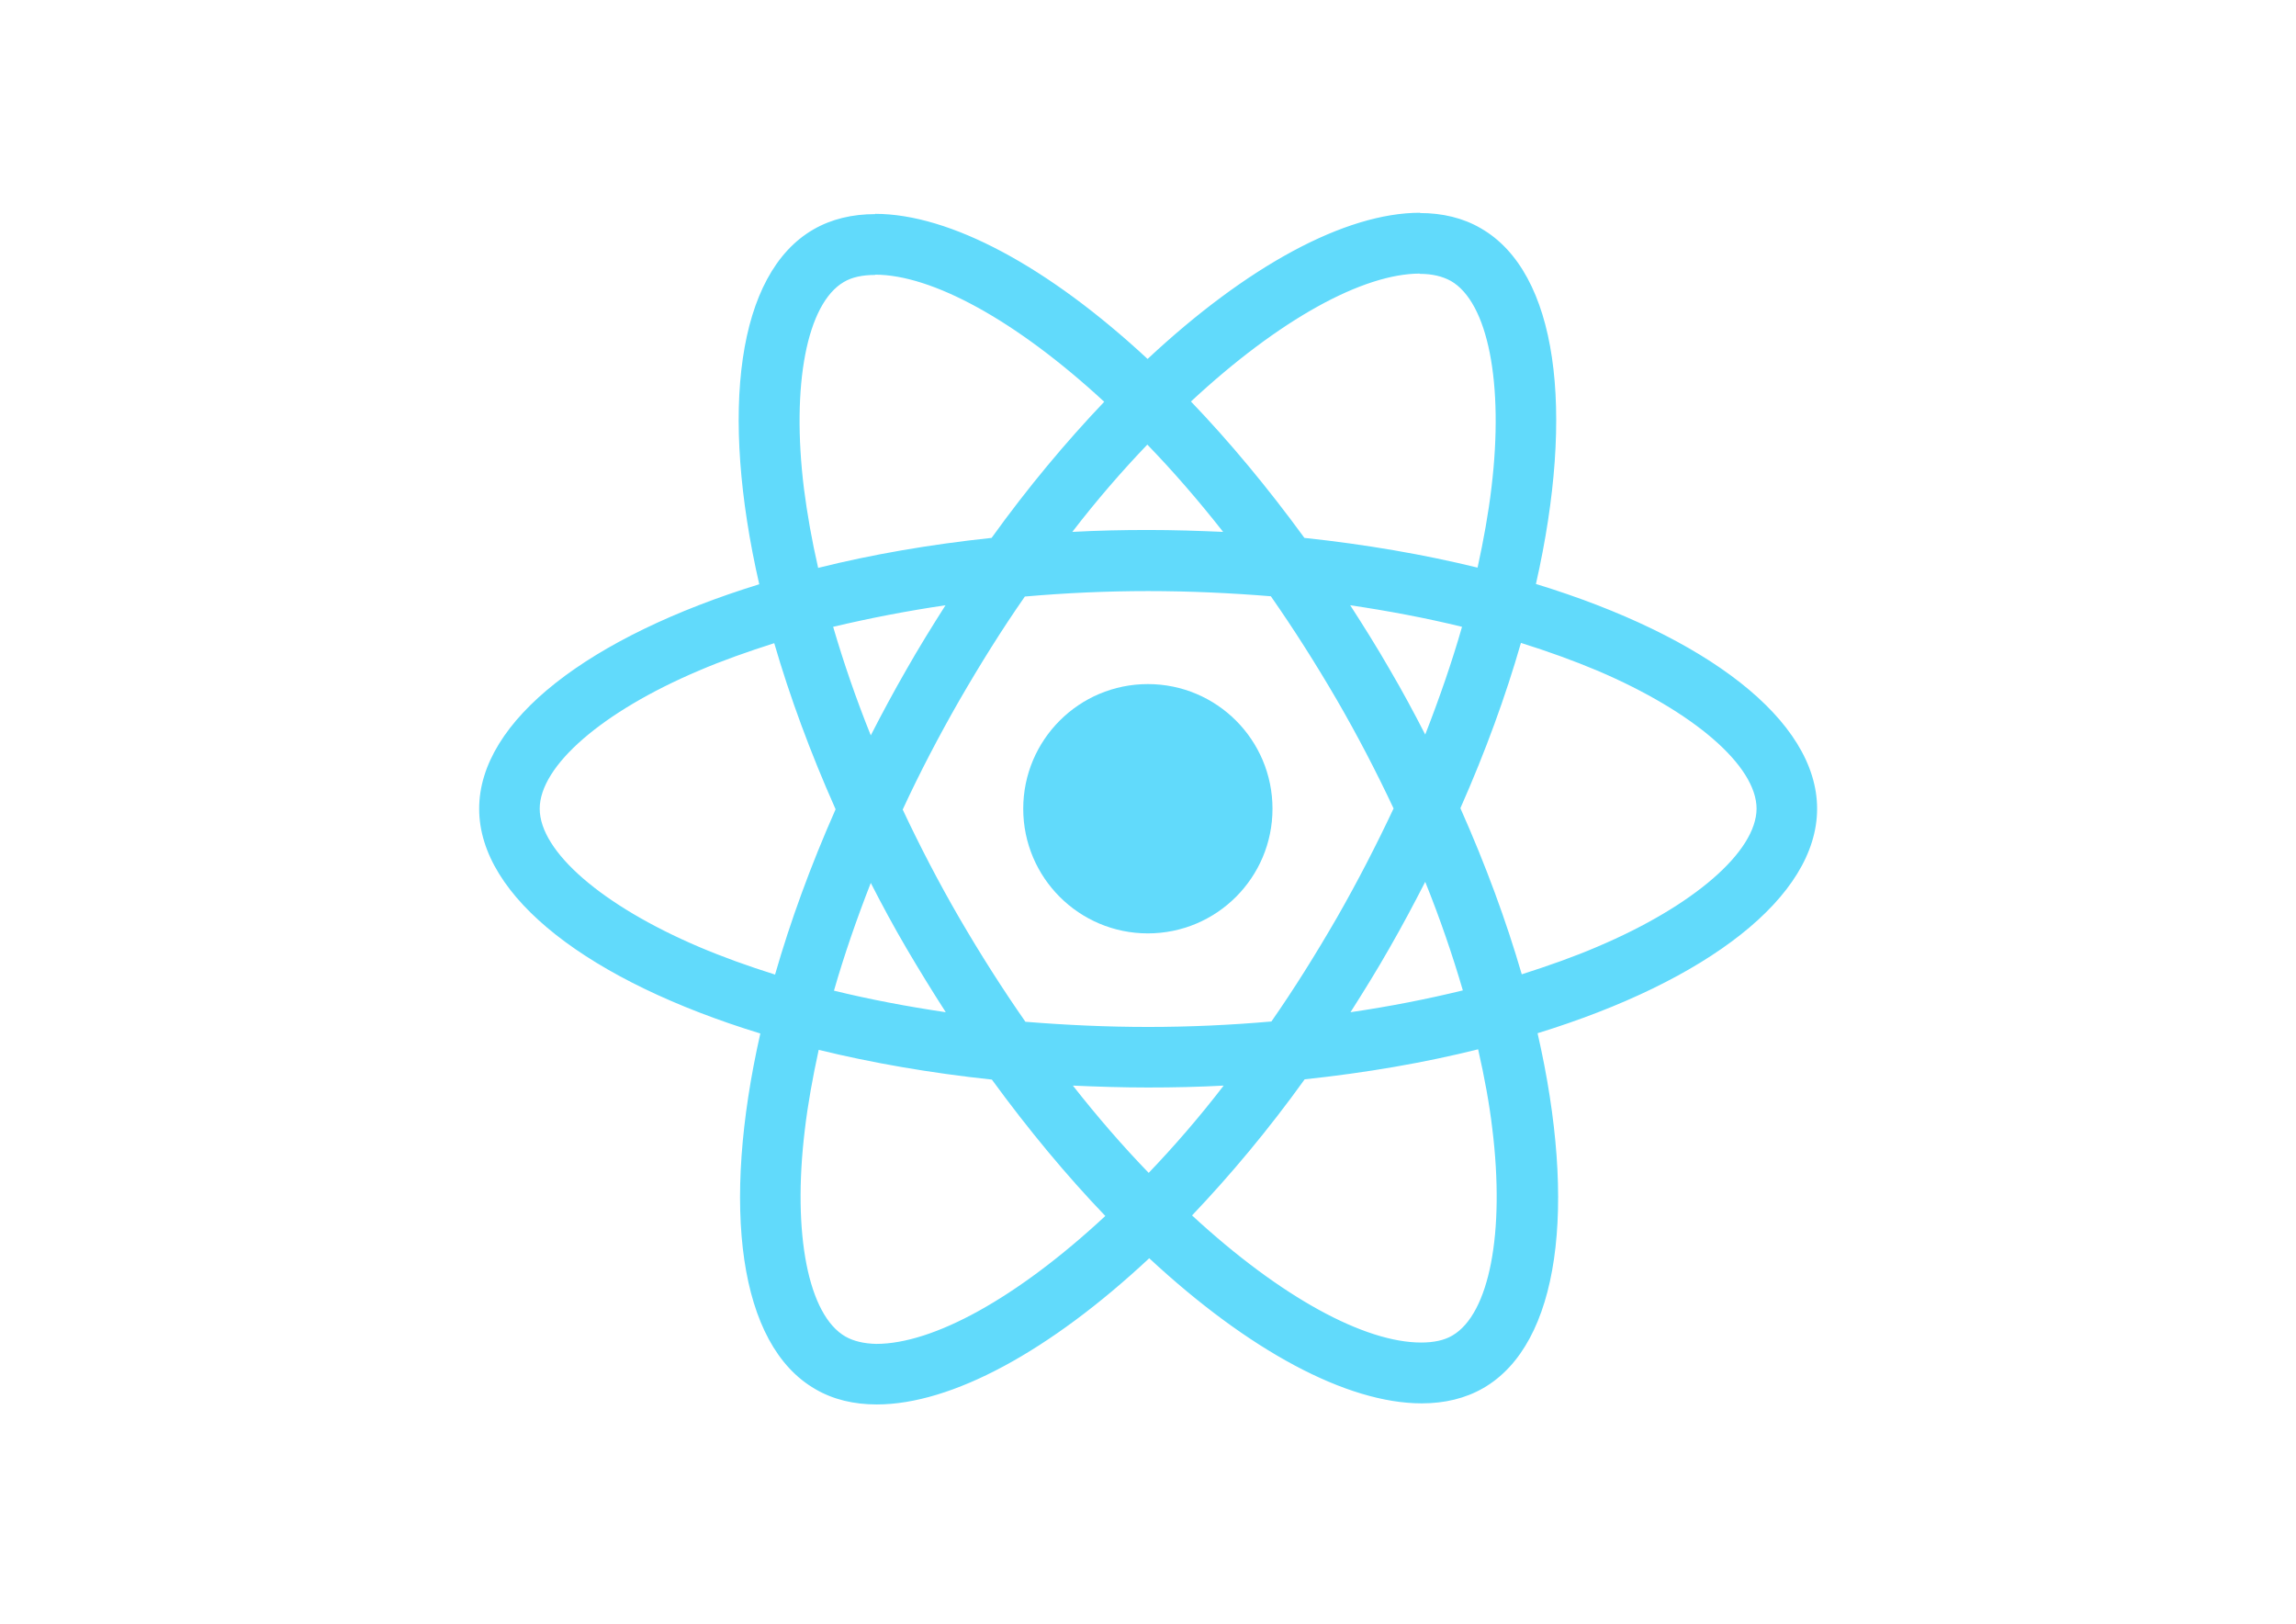
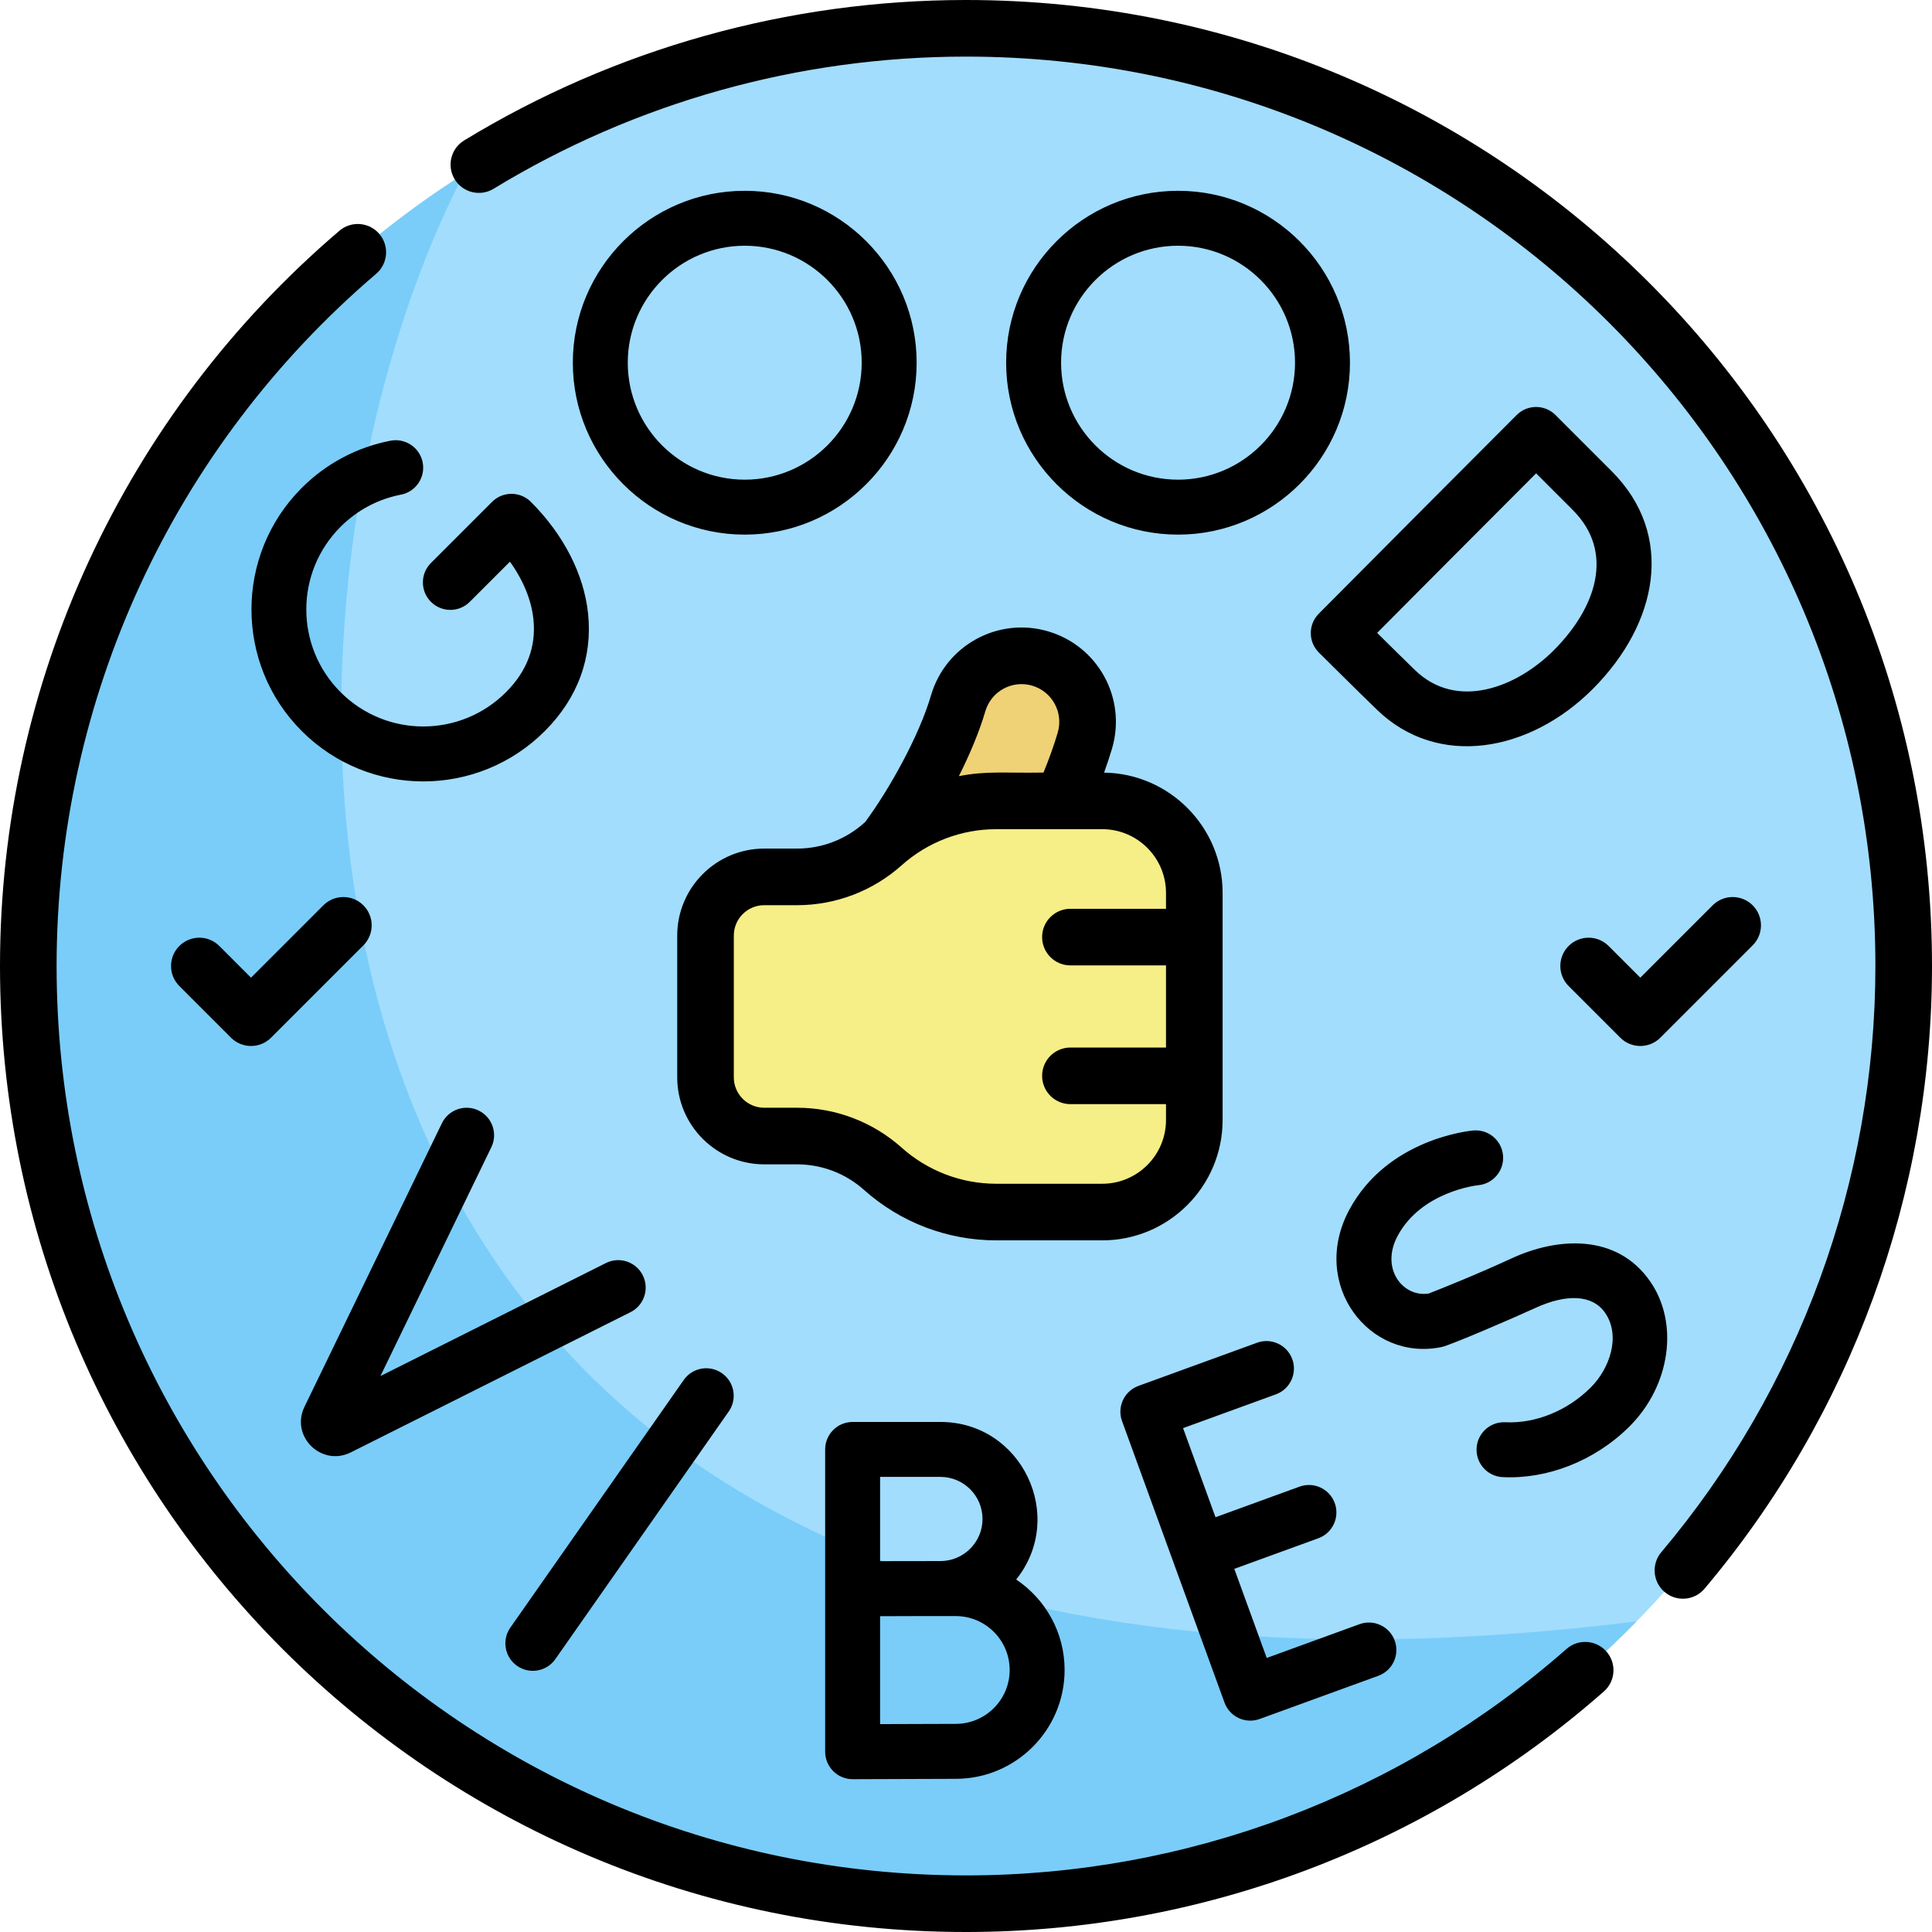
- <svg xmlns="http://www.w3.org/2000/svg" viewBox="0 0 841.9 595.3">
-   <g fill="#61DAFB">
-     <path d="M666.3 296.5c0-32.5-40.7-63.3-103.1-82.4 14.4-63.6 8-114.2-20.2-130.4-6.5-3.8-14.1-5.6-22.4-5.6v22.3c4.6 0 8.3.9 11.4 2.6 13.6 7.8 19.5 37.5 14.9 75.7-1.1 9.4-2.9 19.3-5.1 29.4-19.6-4.8-41-8.5-63.5-10.9-13.5-18.5-27.5-35.3-41.6-50 32.6-30.3 63.2-46.9 84-46.9V78c-27.5 0-63.5 19.6-99.9 53.6-36.4-33.8-72.4-53.2-99.9-53.2v22.3c20.7 0 51.4 16.5 84 46.6-14 14.7-28 31.4-41.3 49.9-22.6 2.4-44 6.1-63.6 11-2.3-10-4-19.7-5.2-29-4.7-38.2 1.1-67.9 14.6-75.8 3-1.8 6.9-2.6 11.5-2.6V78.5c-8.4 0-16 1.8-22.6 5.6-28.1 16.2-34.4 66.7-19.9 130.1-62.2 19.2-102.7 49.9-102.7 82.3 0 32.5 40.7 63.3 103.1 82.4-14.4 63.6-8 114.2 20.2 130.4 6.5 3.8 14.1 5.6 22.5 5.6 27.5 0 63.5-19.6 99.9-53.6 36.4 33.8 72.4 53.2 99.9 53.2 8.4 0 16-1.8 22.6-5.6 28.1-16.2 34.4-66.7 19.9-130.1 62-19.1 102.5-49.9 102.5-82.3zm-130.2-66.7c-3.7 12.9-8.3 26.2-13.5 39.5-4.1-8-8.4-16-13.1-24-4.6-8-9.5-15.8-14.4-23.4 14.2 2.1 27.9 4.7 41 7.9zm-45.8 106.5c-7.8 13.5-15.8 26.3-24.1 38.2-14.9 1.3-30 2-45.2 2-15.1 0-30.2-.7-45-1.9-8.3-11.9-16.4-24.6-24.2-38-7.6-13.1-14.5-26.4-20.8-39.8 6.2-13.4 13.2-26.8 20.7-39.9 7.8-13.5 15.8-26.3 24.1-38.2 14.9-1.3 30-2 45.2-2 15.1 0 30.2.7 45 1.9 8.3 11.9 16.4 24.6 24.2 38 7.6 13.1 14.5 26.4 20.8 39.8-6.3 13.4-13.2 26.8-20.7 39.9zm32.3-13c5.4 13.4 10 26.8 13.8 39.8-13.1 3.2-26.9 5.9-41.2 8 4.9-7.7 9.8-15.6 14.4-23.7 4.6-8 8.9-16.1 13-24.1zM421.2 430c-9.3-9.6-18.6-20.3-27.8-32 9 .4 18.2.7 27.5.7 9.4 0 18.7-.2 27.8-.7-9 11.7-18.3 22.4-27.5 32zm-74.4-58.9c-14.2-2.1-27.9-4.7-41-7.9 3.7-12.9 8.3-26.2 13.5-39.5 4.1 8 8.4 16 13.1 24 4.7 8 9.5 15.8 14.4 23.4zM420.7 163c9.3 9.6 18.6 20.3 27.8 32-9-.4-18.2-.7-27.5-.7-9.4 0-18.7.2-27.8.7 9-11.7 18.3-22.4 27.5-32zm-74 58.9c-4.9 7.7-9.8 15.6-14.4 23.7-4.6 8-8.9 16-13 24-5.4-13.4-10-26.8-13.8-39.8 13.1-3.1 26.9-5.8 41.2-7.9zm-90.5 125.2c-35.4-15.1-58.3-34.9-58.3-50.6 0-15.7 22.9-35.6 58.3-50.6 8.6-3.7 18-7 27.7-10.1 5.7 19.6 13.2 40 22.5 60.9-9.2 20.8-16.6 41.1-22.2 60.6-9.9-3.1-19.3-6.5-28-10.2zM310 490c-13.6-7.8-19.5-37.5-14.9-75.7 1.1-9.4 2.9-19.3 5.1-29.4 19.6 4.8 41 8.5 63.5 10.9 13.5 18.5 27.5 35.3 41.6 50-32.6 30.3-63.2 46.9-84 46.9-4.5-.1-8.3-1-11.3-2.7zm237.2-76.2c4.7 38.2-1.1 67.9-14.6 75.8-3 1.8-6.9 2.6-11.5 2.6-20.7 0-51.4-16.5-84-46.6 14-14.7 28-31.4 41.3-49.9 22.6-2.4 44-6.1 63.6-11 2.3 10.1 4.1 19.8 5.2 29.1zm38.5-66.7c-8.6 3.7-18 7-27.7 10.1-5.7-19.6-13.2-40-22.5-60.9 9.2-20.8 16.6-41.1 22.2-60.6 9.9 3.1 19.3 6.5 28.1 10.2 35.4 15.1 58.3 34.9 58.3 50.6-.1 15.7-23 35.6-58.4 50.6zM320.8 78.4z" />
-     <circle cx="420.9" cy="296.5" r="45.7" />
-     <path d="M520.5 78.1z" />
+ <svg xmlns="http://www.w3.org/2000/svg" id="Capa_1" enable-background="new 0 0 512 512" height="512" viewBox="0 0 512 512" width="512">
+   <g>
+     <circle cx="256" cy="256" fill="#a2ddfd" r="248.5" />
+     <path d="m433.689 429.695c-372.716 46.206-376.764-255.874-310.793-383.567-69.364 44.083-115.396 121.599-115.396 209.872 0 137.243 111.257 248.5 248.5 248.5 69.637 0 132.572-28.656 177.689-74.805z" fill="#7acdf9" />
+     <path d="m231.124 252.131c-6.835-6.834-6.835-17.915 0-24.749 5.372-5.372 18.111-25.023 22.806-41.011 2.723-9.273 12.449-14.585 21.721-11.861 9.274 2.723 14.584 12.448 11.861 21.721-6.579 22.409-22.602 46.863-31.64 55.9-6.834 6.834-17.914 6.834-24.748 0z" fill="#efd176" />
+     <path d="m233.959 223.712c-6.254 5.585-14.344 8.671-22.728 8.671h-8.703c-8.592 0-15.558 6.965-15.558 15.558v37.564c0 8.592 6.965 15.558 15.558 15.558h8.703c8.384 0 16.475 3.087 22.728 8.671 8.274 7.389 18.979 11.473 30.072 11.473h28.078c13.473 0 24.396-10.922 24.396-24.396v-60.178c0-13.473-10.922-24.396-24.396-24.396h-28.078c-11.093.002-21.798 4.086-30.072 11.475z" fill="#f6ee86" />
+     <path d="m312.196 50.563c-25.121 0-45.559 20.437-45.559 45.558s20.438 45.558 45.559 45.558 45.558-20.437 45.558-45.558c-.001-25.121-20.438-45.558-45.558-45.558zm0 76.555c-17.093 0-30.998-13.906-30.998-30.998s13.905-30.997 30.998-30.997c17.092 0 30.997 13.905 30.997 30.997 0 17.093-13.906 30.998-30.997 30.998zm-175.16 314.35c3.294 2.307 7.833 1.505 10.139-1.788l45.948-65.621c2.306-3.294 1.506-7.833-1.788-10.139-3.293-2.306-7.833-1.505-10.139 1.788l-45.948 65.621c-2.307 3.293-1.506 7.833 1.788 10.139zm118.964-441.468c-47.038 0-93.026 12.869-132.995 37.215-3.538 2.155-4.658 6.77-2.504 10.307 2.156 3.538 6.772 4.657 10.307 2.503 37.617-22.914 80.908-35.025 125.192-35.025 133.193 0 241 107.787 241 241 0 56.82-20.15 111.989-56.738 155.342-2.672 3.165-2.271 7.897.895 10.569 3.163 2.672 7.897 2.271 10.568-.894 38.869-46.056 60.275-104.661 60.275-165.017 0-141.488-114.501-256-256-256zm159.698 250.697c-2.93 2.929-2.93 7.677-.001 10.606l13.699 13.7c2.928 2.927 7.677 2.929 10.607 0l24.475-24.475c2.929-2.929 2.929-7.678 0-10.606-2.93-2.929-7.678-2.929-10.607 0l-19.171 19.171-8.396-8.396c-2.928-2.929-7.677-2.93-10.606 0zm-3.472-140.711c-2.835-2.834-7.457-2.849-10.306.009-27.59 27.702-29.701 29.739-52.434 52.647-2.833 2.854-2.814 7.466.038 10.297.45.448 11.091 11.006 15.394 15.161 16.231 15.674 40.519 11.154 57.134-5.461h-.001c17.318-17.316 22.026-40.803 5.054-57.776zm-.47 62.357c0 .001-.001.001 0 0-9.984 9.983-25.736 15.894-36.724 5.282-2.315-2.234-6.626-6.485-10.077-9.897 22.092-22.236 14.996-15.058 42.132-42.29l9.72 9.721c11.231 11.23 6.129 26.005-5.051 37.184zm-331.792 21.388c17.806 17.807 46.625 17.804 64.428 0 8.709-8.708 12.67-19.469 11.455-31.119-1.085-10.406-6.468-20.921-15.155-29.608-2.844-2.843-7.453-2.843-10.297 0l-16.194 16.194c-2.843 2.843-2.843 7.453 0 10.296 2.844 2.843 7.453 2.843 10.297 0l10.639-10.639c3.53 4.907 5.695 10.165 6.228 15.269.755 7.238-1.691 13.735-7.269 19.313-12.115 12.115-31.722 12.114-43.836 0-12.116-12.115-12.115-31.722 0-43.837 4.392-4.393 9.922-7.336 15.991-8.511 3.947-.764 6.528-4.584 5.764-8.532-.764-3.947-4.582-6.526-8.532-5.764-8.933 1.73-17.065 6.056-23.52 12.511-17.762 17.762-17.762 46.664.001 64.427zm273.759 204.596c-1.376-3.778-5.553-5.727-9.332-4.351l-22.27 8.106-8.594-23.613 24.588-8.949c3.778-1.375 5.727-5.553 4.351-9.331-1.375-3.779-5.552-5.728-9.332-4.352l-31.429 11.44c-3.776 1.375-5.725 5.553-4.351 9.331l27.149 74.59c1.377 3.78 5.555 5.724 9.332 4.351l31.428-11.44c3.779-1.375 5.727-5.553 4.351-9.332-1.375-3.778-5.553-5.727-9.332-4.351l-24.587 8.95-8.594-23.612 22.27-8.106c3.779-1.375 5.727-5.553 4.352-9.331zm83.553-58.793c-8.931-12.811-24.742-11.552-36.567-6.101-9.955 4.59-19.632 8.409-22.11 9.375-6.817 1.034-12.878-6.596-8.203-15.302 6.321-11.77 21.064-13.384 21.334-13.412 3.988-.365 6.935-3.884 6.589-7.878-.347-4.006-3.852-6.973-7.881-6.625-.923.08-22.747 2.177-32.869 21.027-10.594 19.73 5.271 40.404 24.529 36.348 2.256-.474 18.814-7.592 24.709-10.309 8.508-3.922 15.259-3.482 18.525 1.204 4.287 6.15 1.26 14.807-3.763 19.832-6.168 6.166-14.632 9.605-22.632 9.219-4.004-.205-7.432 2.898-7.629 6.913-.197 4.016 2.898 7.431 6.914 7.629 11.759.584 24.417-4.243 33.642-13.466 10.821-10.824 13.148-27.355 5.412-38.454zm-188.051 37.299h-23.269c-4.021 0-7.28 3.26-7.28 7.28v80.109c0 3.953 3.184 7.28 7.313 7.28 0 0 21.401-.095 27.301-.095 15.904 0 28.842-12.939 28.842-28.843 0-9.984-5.101-18.797-12.831-23.977 13.394-16.73 1.458-41.754-20.076-41.754zm-15.989 14.56h15.989c6.149 0 11.153 5.003 11.153 11.153 0 6.149-5.003 11.153-11.153 11.153-.948 0 3.764-.008-15.989.022zm20.053 65.453c-3.658 0-13.259.036-20.053.065v-28.6c13.941-.057 6.44-.014 20.053-.029 7.875 0 14.282 6.407 14.282 14.282s-6.407 14.282-14.282 14.282zm-156.986-216.924c-2.93-2.929-7.678-2.929-10.607 0l-19.171 19.171-8.396-8.396c-2.929-2.929-7.678-2.93-10.606 0-2.93 2.929-2.93 7.677-.001 10.606l13.699 13.7c2.928 2.927 7.678 2.929 10.607 0l24.475-24.475c2.928-2.928 2.928-7.677 0-10.606zm-3.378 144.996 74.17-37.179c3.594-1.802 5.047-6.176 3.246-9.771-1.802-3.595-6.175-5.049-9.771-3.246l-59.754 29.953 29.395-60.651c1.754-3.618.242-7.973-3.376-9.727-3.625-1.755-7.974-.242-9.727 3.376l-36.451 75.209c-3.704 7.785 4.509 15.859 12.268 12.036zm322.21 52.076c-43.977 38.696-100.491 60.006-159.135 60.006-133.193 0-241-107.788-241-241 0-70.669 30.866-137.529 84.685-183.436 3.151-2.688 3.527-7.422.839-10.573-2.687-3.151-7.422-3.528-10.573-.839-57.166 48.761-89.951 119.781-89.951 194.848 0 141.484 114.498 256 256 256 62.293 0 122.327-22.638 169.043-63.745 3.11-2.736 3.413-7.475.677-10.585-2.737-3.11-7.476-3.413-10.585-.676zm-217.772-386.431c-25.121 0-45.558 20.437-45.558 45.558s20.437 45.558 45.558 45.558 45.559-20.437 45.559-45.558-20.438-45.558-45.559-45.558zm0 76.555c-17.092 0-30.997-13.906-30.997-30.998s13.906-30.997 30.997-30.997c17.092 0 30.998 13.905 30.998 30.997 0 17.093-13.905 30.998-30.998 30.998zm49.37 57.14c-3.212 10.941-11.114 24.998-17.453 33.589-.105.092-.213.178-.317.271v.001c-4.885 4.362-11.183 6.765-17.732 6.765h-8.703c-12.714 0-23.058 10.344-23.058 23.058v37.564c0 12.714 10.344 23.058 23.058 23.058h8.703c6.551 0 12.849 2.402 17.733 6.766 9.661 8.627 22.115 13.379 35.067 13.379h28.077c17.587 0 31.896-14.308 31.896-31.896v-60.178c0-17.425-14.048-31.623-31.412-31.883.789-2.183 1.506-4.327 2.116-6.407 3.891-13.255-3.684-27.138-16.943-31.03-13.255-3.894-27.139 3.682-31.032 16.943zm45.375 35.481c9.316 0 16.896 7.579 16.896 16.896v4.204h-25.333c-4.143 0-7.5 3.358-7.5 7.5s3.357 7.5 7.5 7.5h25.333v21.77h-25.333c-4.143 0-7.5 3.358-7.5 7.5s3.357 7.5 7.5 7.5h25.333v4.204c0 9.316-7.579 16.896-16.896 16.896h-28.077c-9.262 0-18.168-3.398-25.076-9.567-7.637-6.821-17.483-10.578-27.725-10.578h-8.703c-4.443 0-8.058-3.615-8.058-8.058v-37.564c0-4.443 3.614-8.058 8.058-8.058h8.703c10.241 0 20.087-3.756 27.725-10.578l-.001.001c6.909-6.17 15.814-9.567 25.077-9.567h28.077zm-30.982-31.255c1.551-5.286 7.095-8.342 12.412-6.777 5.301 1.557 8.335 7.108 6.777 12.412-.987 3.363-2.261 6.925-3.779 10.62-10.562.179-14.873-.5-22.425.947 2.882-5.745 5.397-11.691 7.015-17.202z" />
  </g>
</svg>
